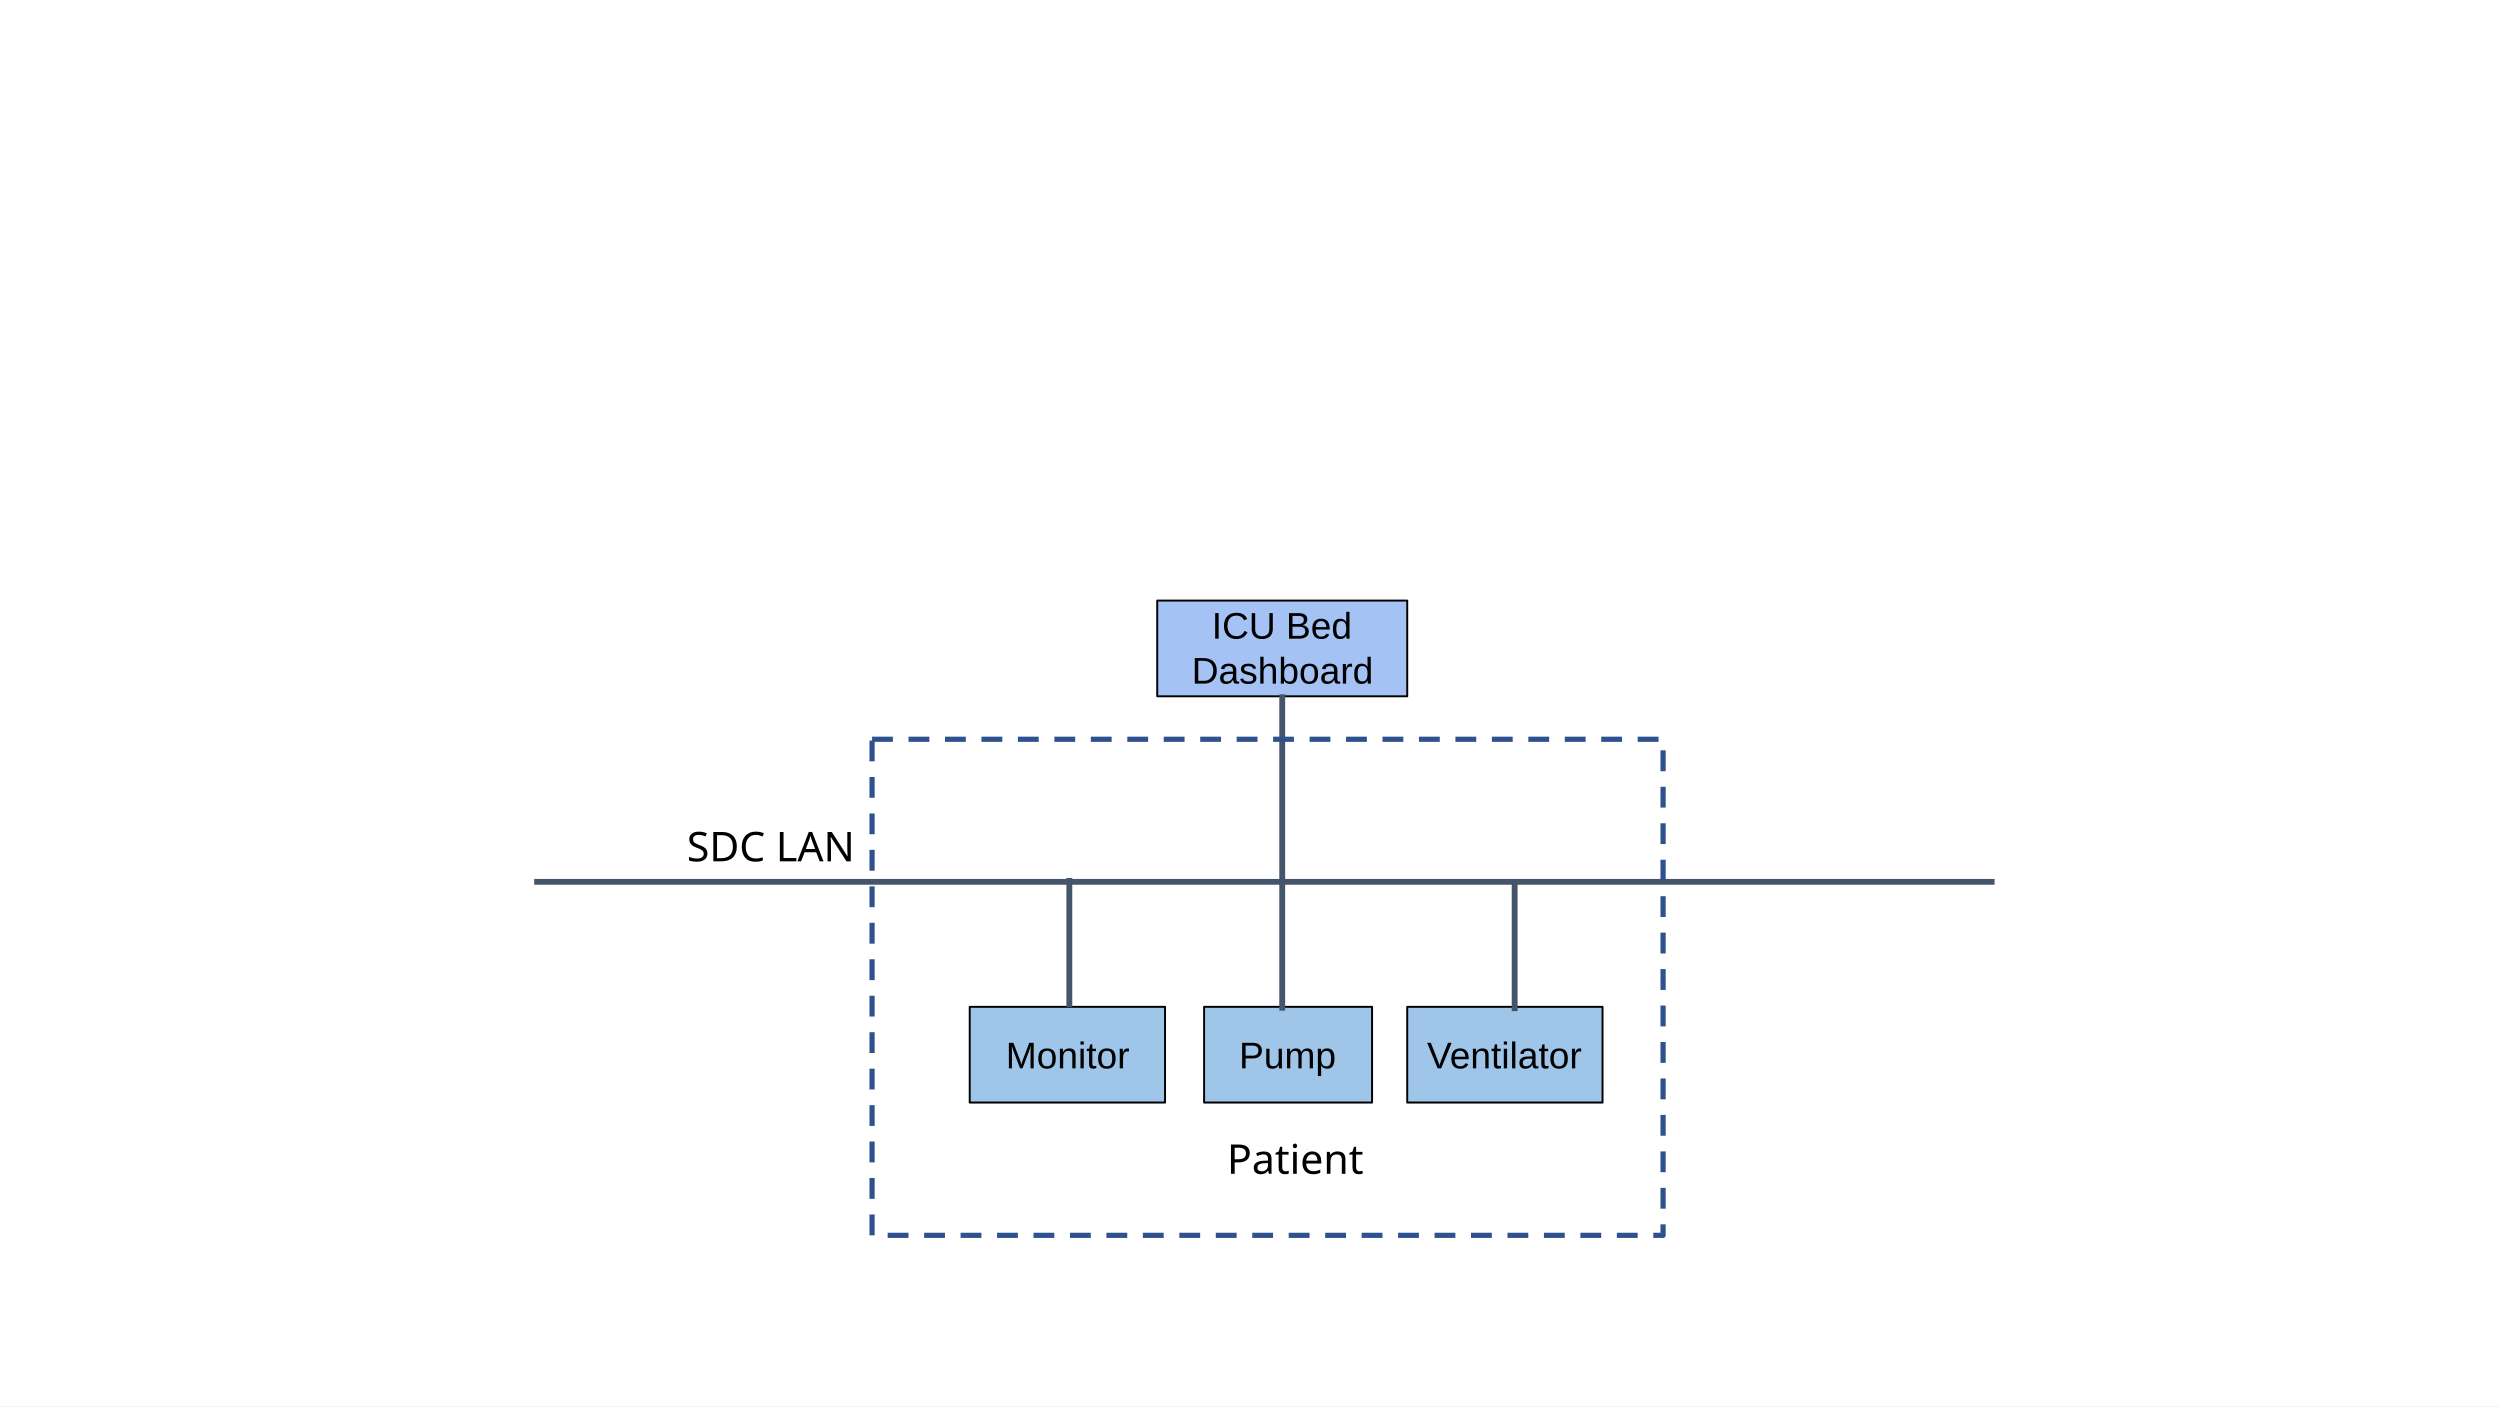
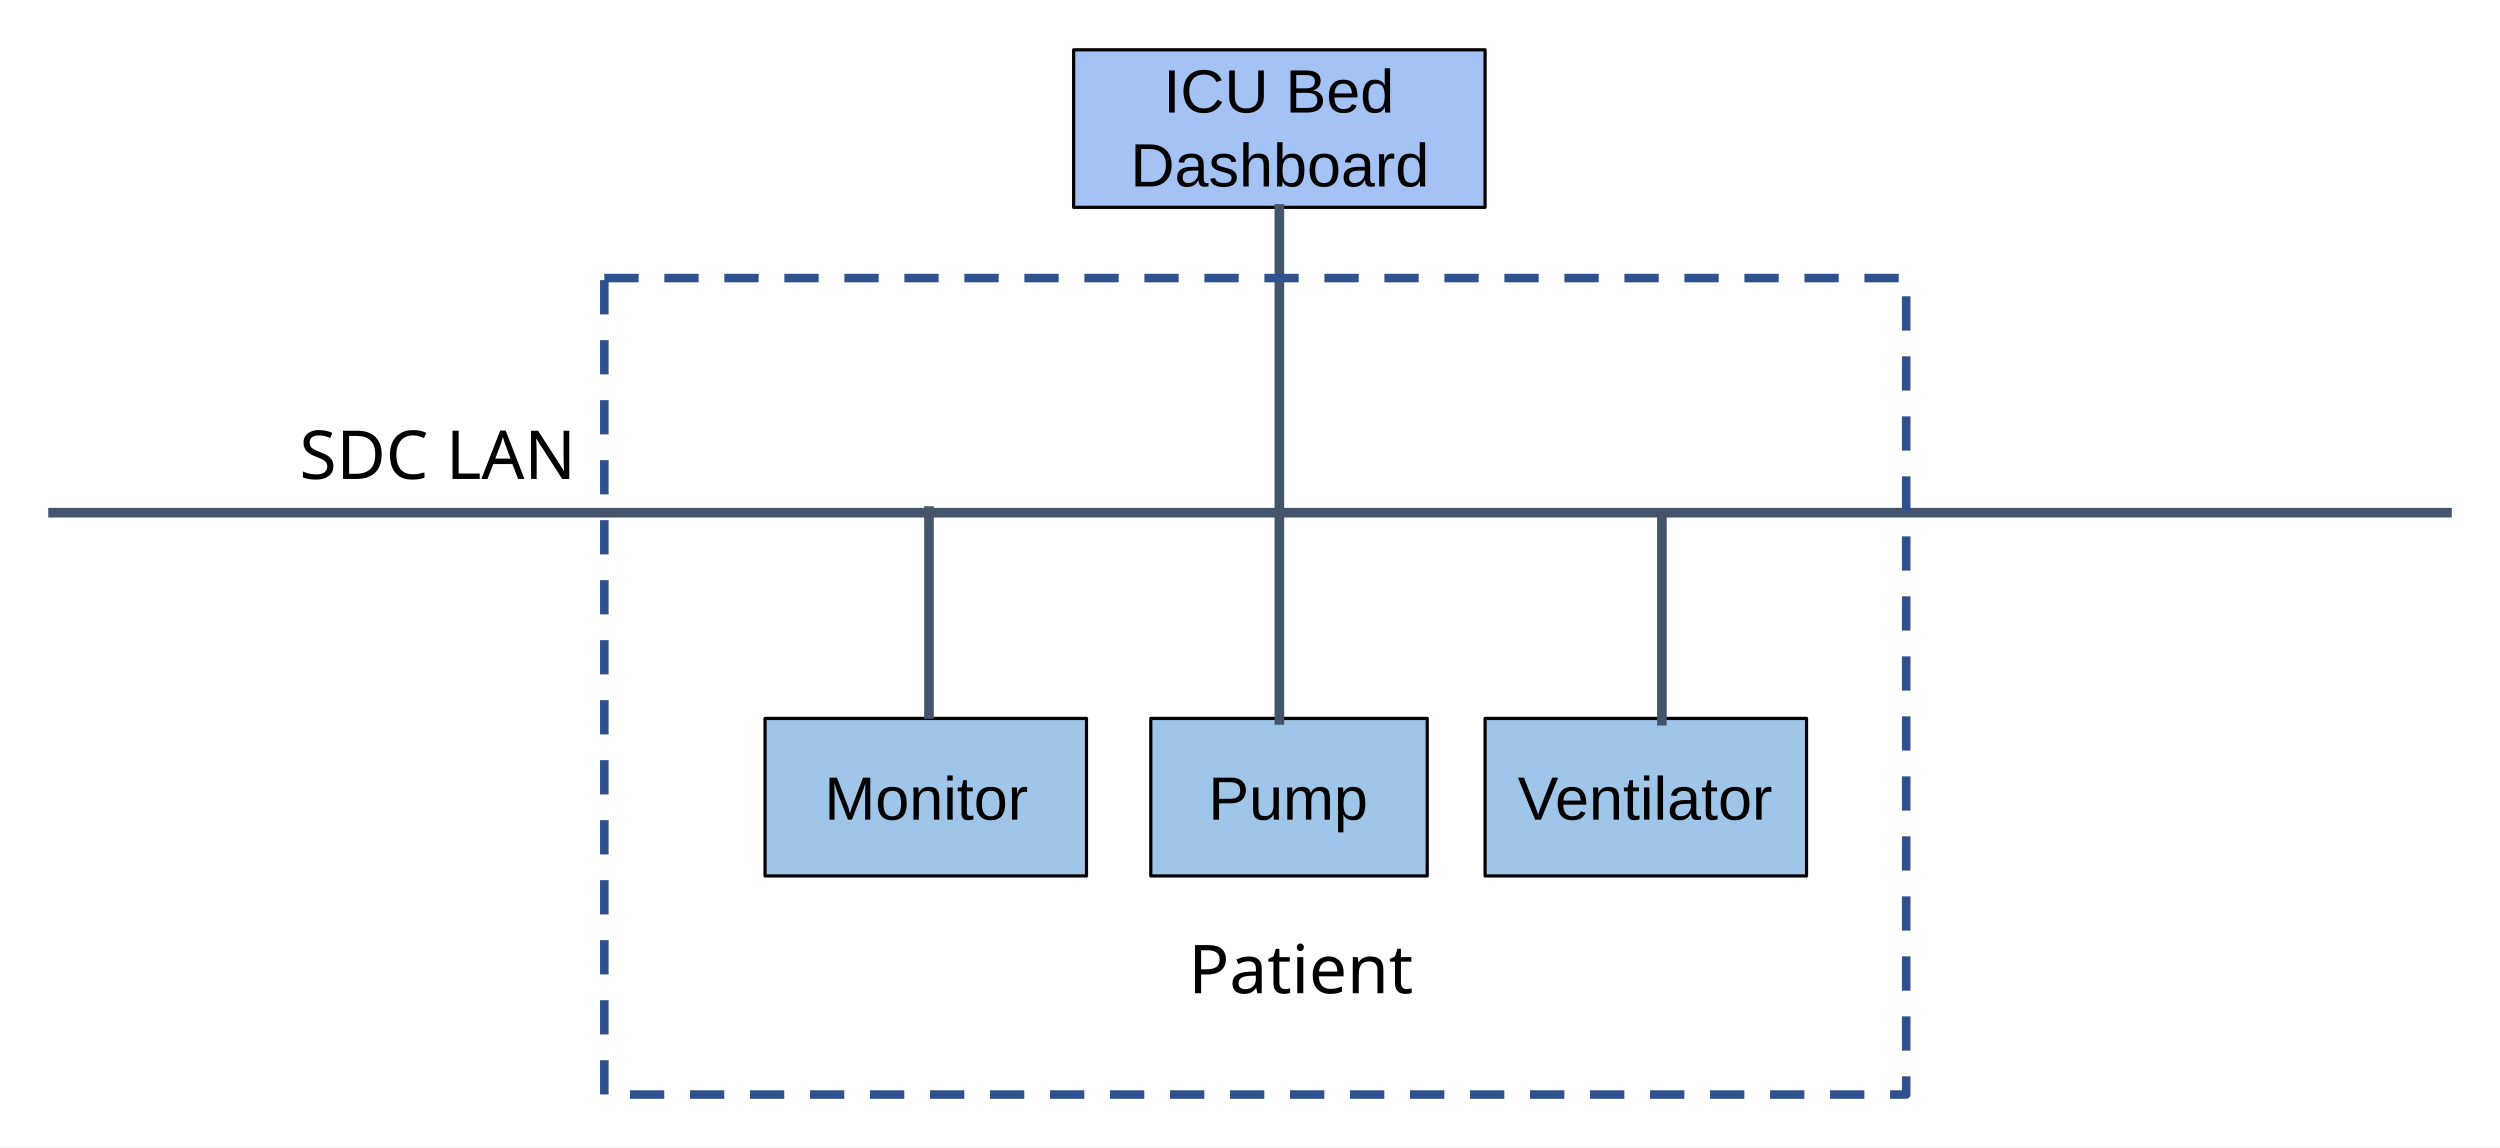
- <svg xmlns="http://www.w3.org/2000/svg" width="1280" height="720" overflow="hidden">
-   <defs>
+ <svg xmlns="http://www.w3.org/2000/svg" width="777.73" height="356.833" overflow="hidden" version="1.1" id="svg122">
+   <defs id="defs84">
    <clipPath id="clip0">
-       <rect x="0" y="0" width="1280" height="720" />
+       <rect x="0" y="0" width="1280" height="720" id="rect81" />
    </clipPath>
  </defs>
-   <g clip-path="url(#clip0)">
-     <rect x="0" y="0" width="1280" height="720" fill="#FFFFFF" />
-     <text fill="#F6A800" font-family="Calibri,Calibri_MSFontService,sans-serif" font-weight="400" font-size="13" transform="translate(14.3562 18)">Internal<tspan fill="#000000" font-size="21" x="613.877" y="583">Patient</tspan>
+   <g clip-path="url(#clip0)" id="g120" transform="translate(-258.5,-292)">
+     <rect style="fill:#ffffff" id="rect228" width="876.951" height="422.795" x="235.27" y="264.123" />
+     <text font-family="Calibri, Calibri_MSFontService, sans-serif" font-weight="400" font-size="21px" transform="translate(628.233,601)" id="text88">Patient</text>
+     <rect x="592.5" y="307.5" width="128" height="49" stroke="#000000" stroke-linejoin="round" stroke-miterlimit="10" fill="#a4c2f4" id="rect90" />
+     <text font-family="Arial, Arial_MSFontService, sans-serif" font-weight="400" font-size="19px" transform="translate(620.419,327)" id="text94">ICU Bed <tspan font-size="19px" x="-10.247" y="23" id="tspan92">Dashboard</tspan>
    </text>
-     <rect x="592.5" y="307.5" width="128" height="49" stroke="#000000" stroke-linejoin="round" stroke-miterlimit="10" fill="#A4C2F4" />
-     <text font-family="Arial,Arial_MSFontService,sans-serif" font-weight="400" font-size="19" transform="translate(620.419 327)">ICU Bed <tspan font-size="19" x="-10.247" y="23">Dashboard</tspan>
-     </text>
-     <rect x="496.5" y="515.5" width="100" height="49" stroke="#000000" stroke-linejoin="round" stroke-miterlimit="10" fill="#9FC5E8" />
-     <text font-family="Arial,Arial_MSFontService,sans-serif" font-weight="400" font-size="19" transform="translate(514.975 547)">Monitor</text>
-     <rect x="616.5" y="515.5" width="86" height="49" stroke="#000000" stroke-linejoin="round" stroke-miterlimit="10" fill="#9FC5E8" />
-     <text font-family="Arial,Arial_MSFontService,sans-serif" font-weight="400" font-size="19" transform="translate(634.413 547)">Pump</text>
-     <rect x="720.5" y="515.5" width="100" height="49" stroke="#000000" stroke-linejoin="round" stroke-miterlimit="10" fill="#9FC5E8" />
-     <text font-family="Arial,Arial_MSFontService,sans-serif" font-weight="400" font-size="19" transform="translate(730.641 547)">Ventilator</text>
-     <path d="M273.5 451.5 1021.23 451.5" stroke="#44546A" stroke-width="3" stroke-linejoin="round" stroke-miterlimit="10" fill="none" fill-rule="evenodd" />
-     <path d="M547.5 515.642 547.5 449.5" stroke="#44546A" stroke-width="3" stroke-linejoin="round" stroke-miterlimit="10" fill="none" fill-rule="evenodd" />
-     <path d="M0 0 0 161.966" stroke="#44546A" stroke-width="3" stroke-linejoin="round" stroke-miterlimit="10" fill="none" fill-rule="evenodd" transform="matrix(1 0 0 -1 656.5 517.466)" />
-     <path d="M775.5 517.713 775.5 450.5" stroke="#44546A" stroke-width="3" stroke-linejoin="round" stroke-miterlimit="10" fill="none" fill-rule="evenodd" />
-     <text font-family="Calibri,Calibri_MSFontService,sans-serif" font-weight="400" font-size="21" transform="translate(351.659 441)">SDC LAN</text>
-     <rect x="446.5" y="378.5" width="405" height="254" stroke="#2F528F" stroke-width="2.667" stroke-linejoin="round" stroke-miterlimit="10" stroke-dasharray="10.667 8" fill="none" />
-     <rect x="0" y="-1" width="88" height="38" fill="#FFFFFF" />
+     <rect x="496.5" y="515.5" width="100" height="49" stroke="#000000" stroke-linejoin="round" stroke-miterlimit="10" fill="#9fc5e8" id="rect96" />
+     <text font-family="Arial, Arial_MSFontService, sans-serif" font-weight="400" font-size="19px" transform="translate(514.975,547)" id="text98">Monitor</text>
+     <rect x="616.5" y="515.5" width="86" height="49" stroke="#000000" stroke-linejoin="round" stroke-miterlimit="10" fill="#9fc5e8" id="rect100" />
+     <text font-family="Arial, Arial_MSFontService, sans-serif" font-weight="400" font-size="19px" transform="translate(634.413,547)" id="text102">Pump</text>
+     <rect x="720.5" y="515.5" width="100" height="49" stroke="#000000" stroke-linejoin="round" stroke-miterlimit="10" fill="#9fc5e8" id="rect104" />
+     <text font-family="Arial, Arial_MSFontService, sans-serif" font-weight="400" font-size="19px" transform="translate(730.641,547)" id="text106">Ventilator</text>
+     <path d="m 273.5,451.5 h 747.73" stroke="#44546a" stroke-width="3" stroke-linejoin="round" stroke-miterlimit="10" fill="none" fill-rule="evenodd" id="path108" />
+     <path d="M 547.5,515.642 V 449.5" stroke="#44546a" stroke-width="3" stroke-linejoin="round" stroke-miterlimit="10" fill="none" fill-rule="evenodd" id="path110" />
+     <path d="M 0,0 1.04987e-4,161.966" stroke="#44546a" stroke-width="3" stroke-linejoin="round" stroke-miterlimit="10" fill="none" fill-rule="evenodd" transform="matrix(1,0,0,-1,656.5,517.466)" id="path112" />
+     <path d="M 775.5,517.713 V 450.5" stroke="#44546a" stroke-width="3" stroke-linejoin="round" stroke-miterlimit="10" fill="none" fill-rule="evenodd" id="path114" />
+     <text font-family="Calibri, Calibri_MSFontService, sans-serif" font-weight="400" font-size="21px" transform="translate(351.659,441)" id="text116">SDC LAN</text>
+     <rect x="446.5" y="378.5" width="405" height="254" stroke="#2f528f" stroke-width="2.667" stroke-linejoin="round" stroke-miterlimit="10" stroke-dasharray="10.667, 8" fill="none" id="rect118" />
  </g>
</svg>
